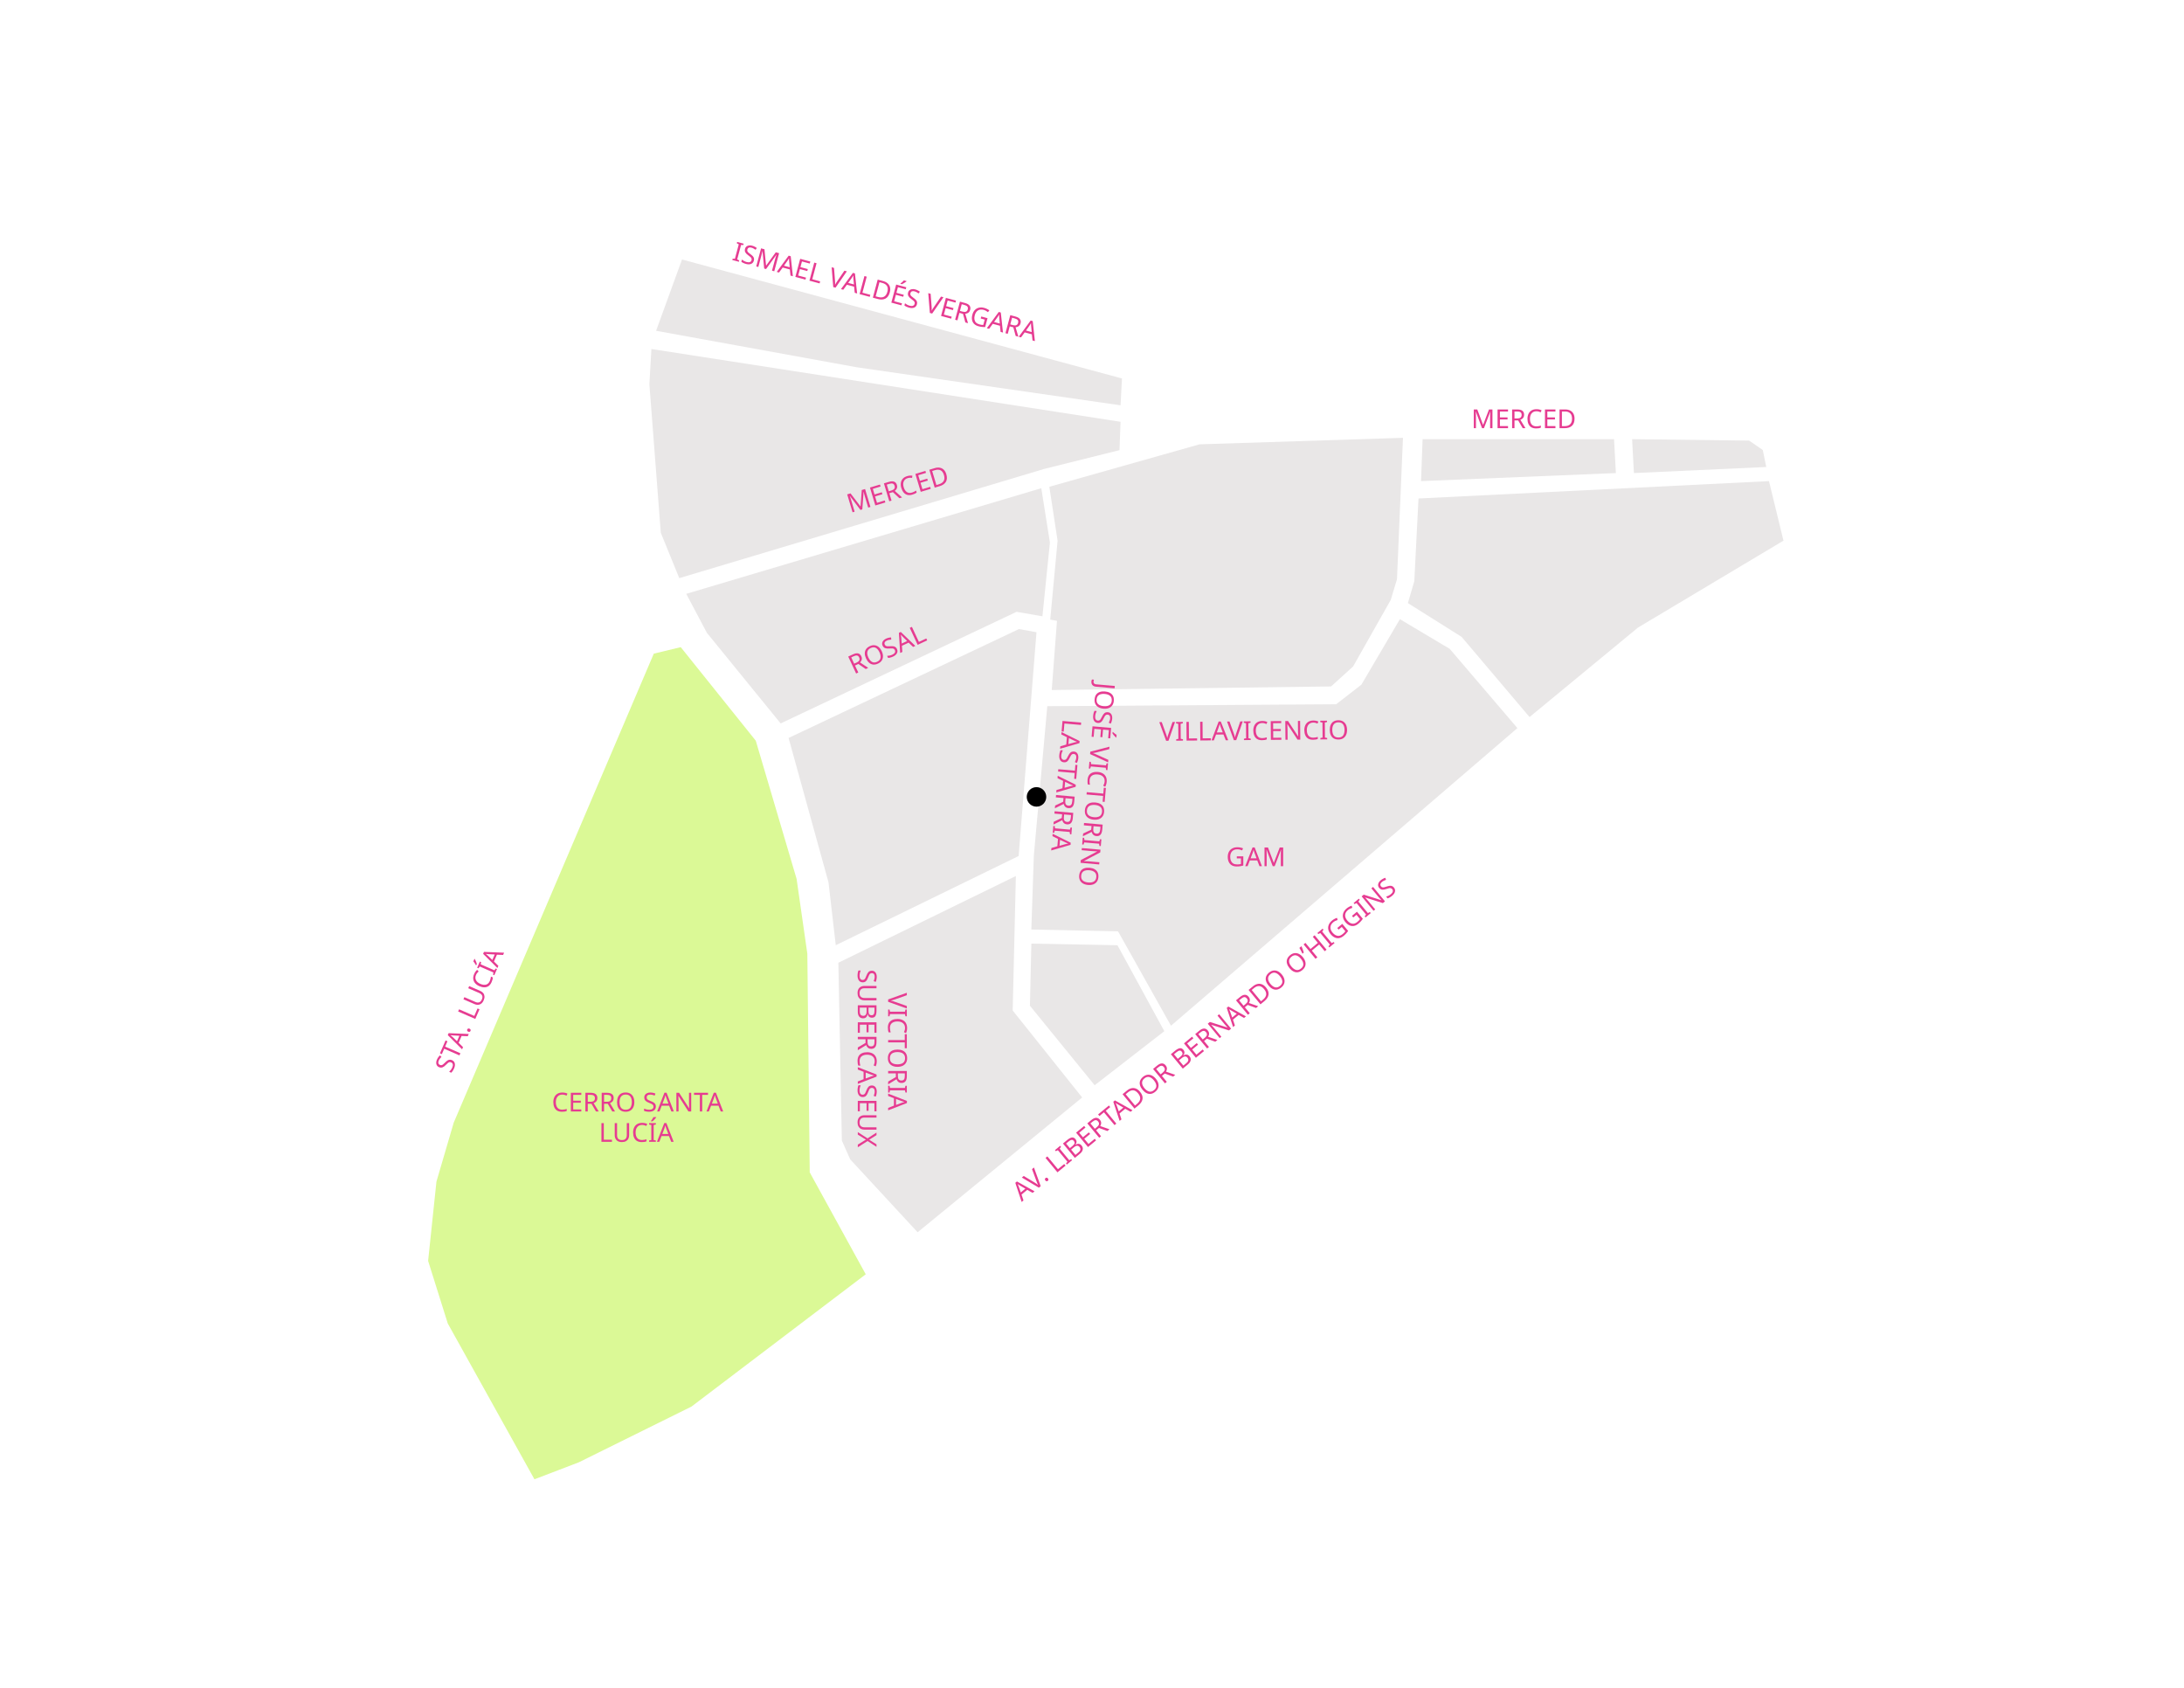
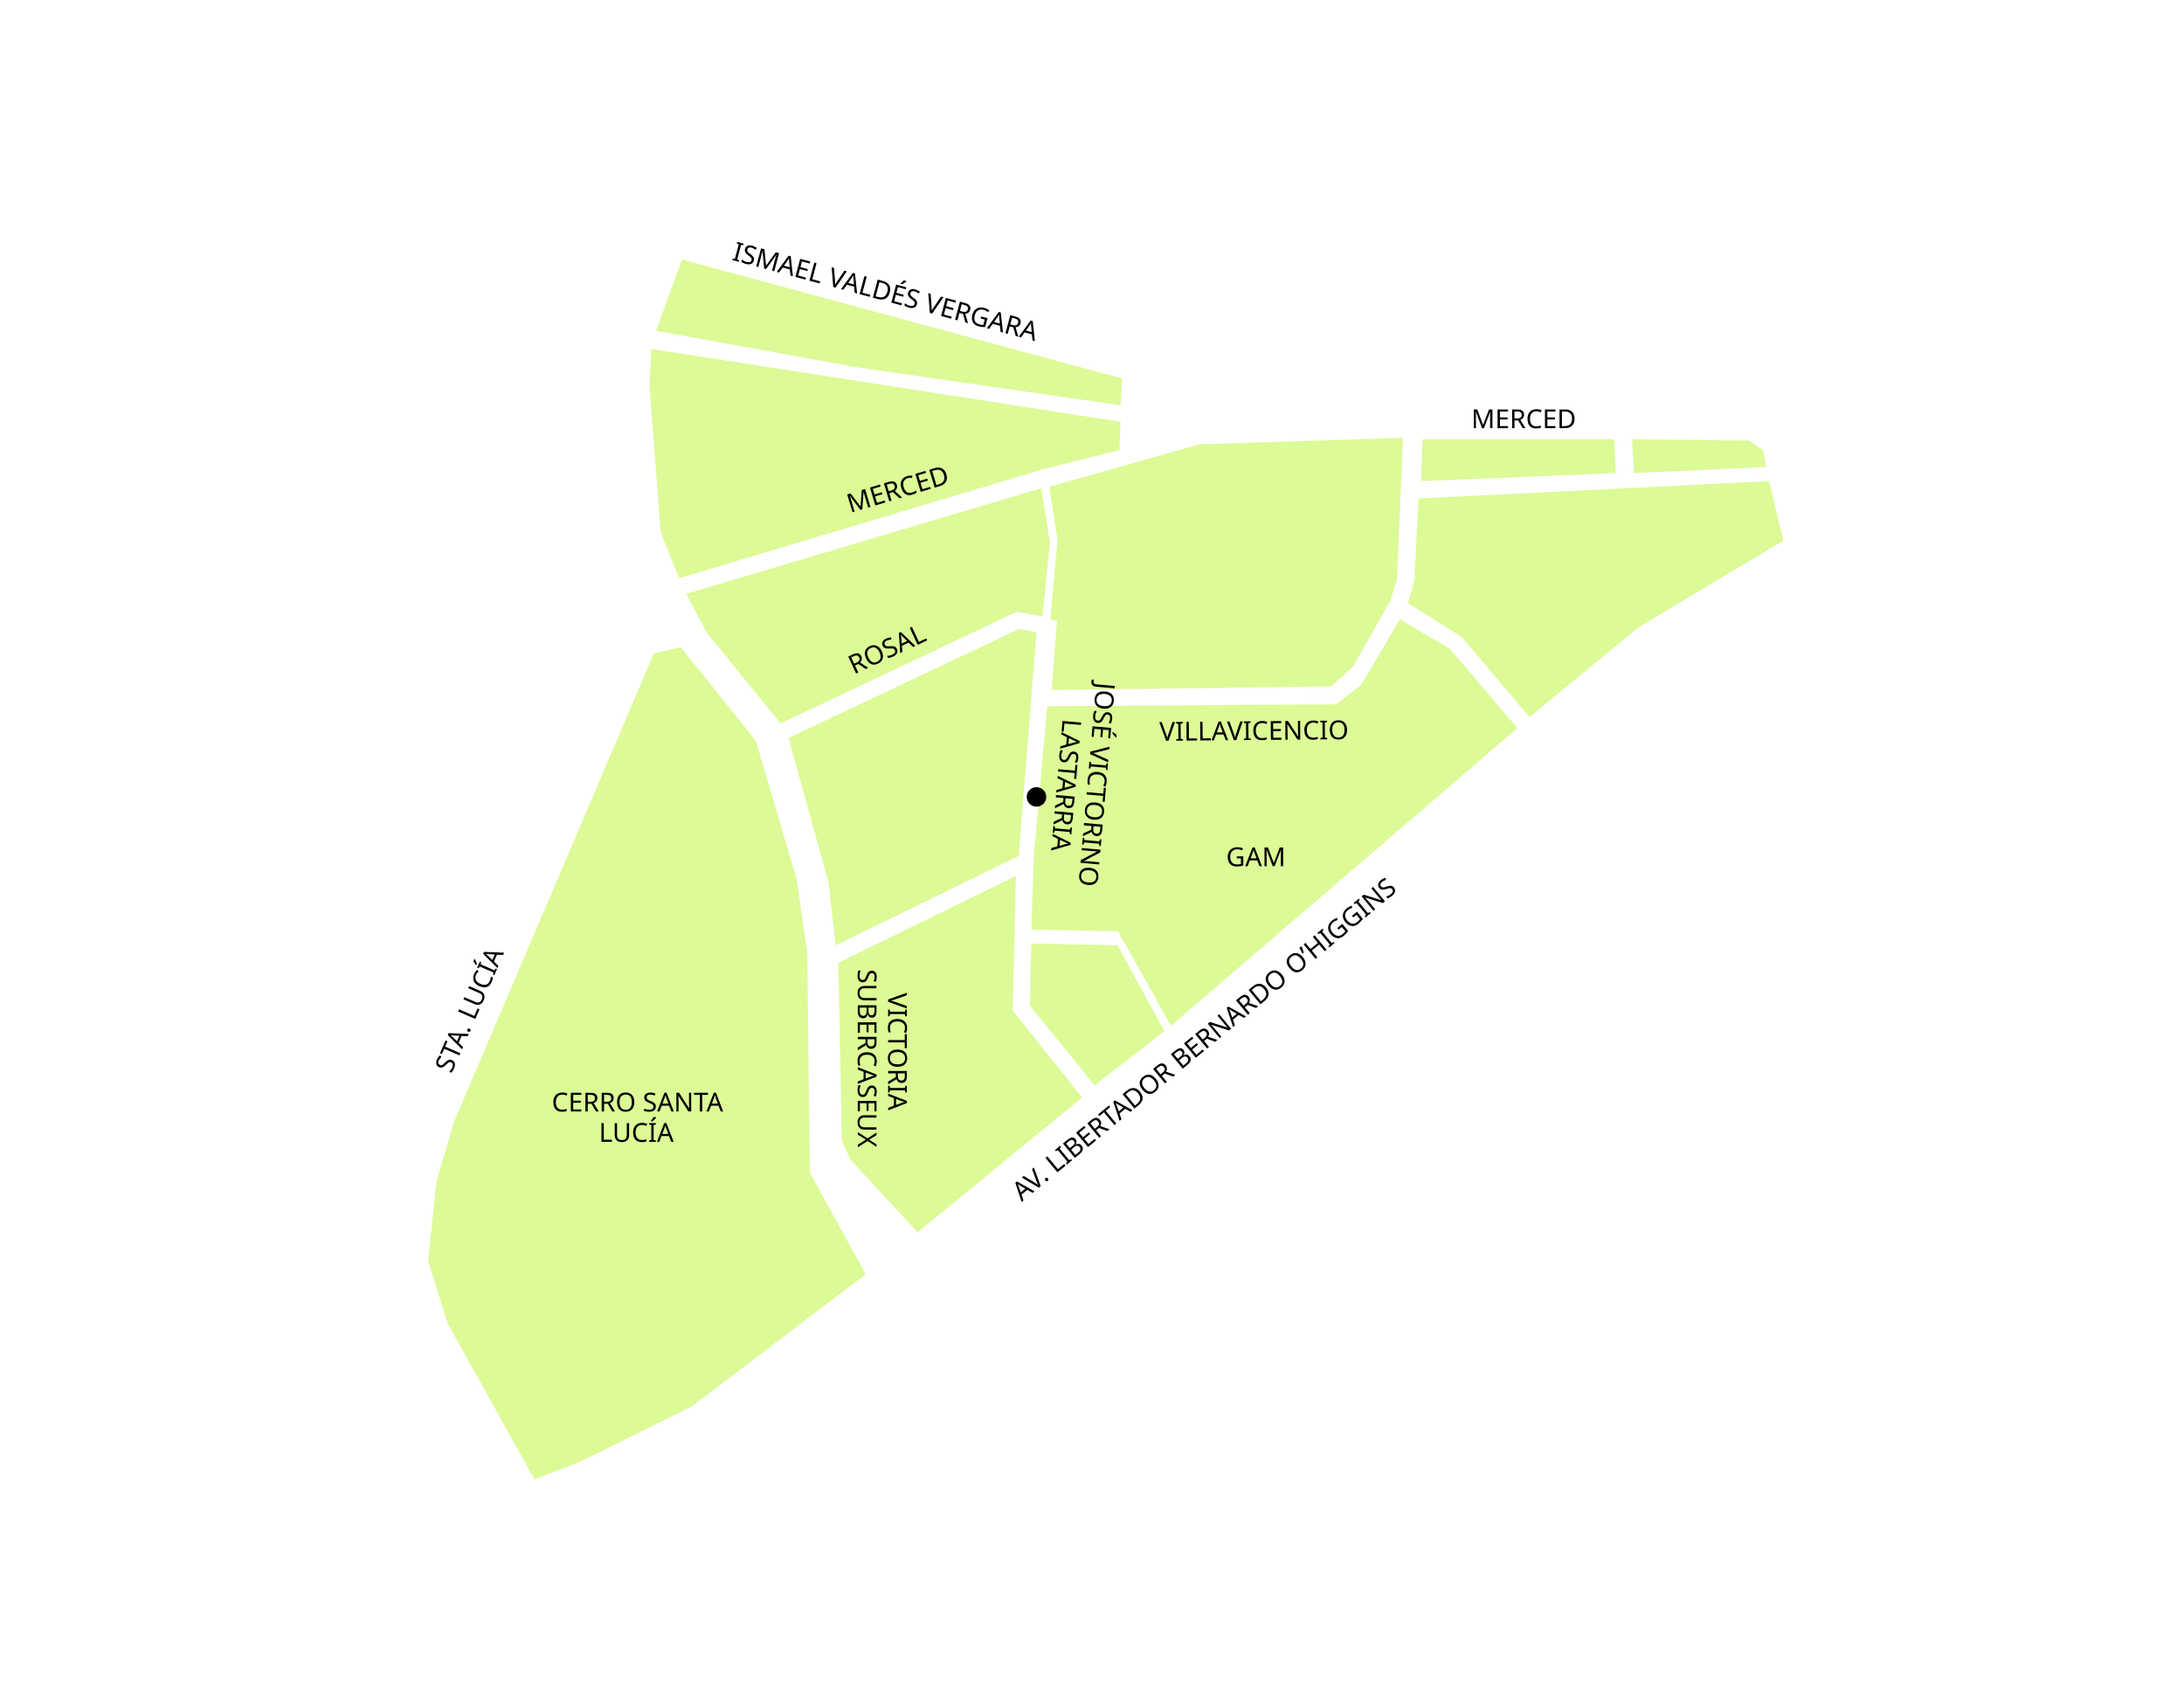
- <svg xmlns="http://www.w3.org/2000/svg" id="Capa_1" data-name="Capa 1" viewBox="0 0 792 612">
+ <svg xmlns="http://www.w3.org/2000/svg" id="Capa_1" version="1.1" viewBox="0 0 792 612">
  <defs>
    <style>
-       .cls-1 {
-         fill: #e9e7e7;
-       }
- 
-       .cls-2 {
-         fill: #e63c91;
+       .st0 {
        font-family: GeistMono-Regular, 'Geist Mono';
        font-size: 9.5px;
      }

-       .cls-3 {
-         fill: #dbf996;
+       .st0, .st1 {
+         isolation: isolate;
+       }
+ 
+       .st2 {
+         fill: #dcfa96;
      }
    </style>
  </defs>
  <g>
-     <polygon class="cls-1" points="247.32 94.09 237.92 119.94 310.75 133.18 406.35 146.96 406.87 137.23 247.32 94.09" />
-     <polygon class="cls-1" points="236.22 126.55 235.49 139.34 239.63 193.18 246.33 209.63 378.62 170.04 405.97 163.22 406.35 152.94 236.22 126.55" />
-     <polygon class="cls-1" points="248.86 215.32 256.33 229.44 283.09 262.31 368.65 221.84 378.02 223.47 380.74 196.71 377.61 177.02 248.86 215.32" />
-     <polygon class="cls-1" points="285.97 267.58 369.52 228.09 375.87 229.25 369.4 310.38 303.08 342.73 300.44 319.91 285.97 267.58" />
-     <polygon class="cls-1" points="304.02 349.08 368.39 317.64 367.24 366.4 392.43 397.94 332.76 446.81 308.32 420.38 305.29 413.57 304.02 349.08" />
-     <polygon class="cls-1" points="374.01 342.15 373.49 364.67 396.96 393.5 422.23 373.9 405.23 342.73 374.01 342.15" />
-     <polygon class="cls-1" points="424.64 371.92 405.44 337.69 374 337.04 374.91 310.2 379.79 256.06 484.54 255.36 493.69 248.26 507.66 224.51 525.73 235.28 550.27 264 424.64 371.92" />
-     <polygon class="cls-1" points="514.4 180.75 512.88 210.74 510.55 218.68 530.04 230.93 554.67 260 594 227.55 646.75 196.04 641.5 174.45 514.4 180.75" />
-     <polygon class="cls-3" points="246.86 234.65 237.09 237.01 164.54 407.06 158.27 428.45 155.25 457.19 162.38 479.88 193.81 536.38 209.91 530.22 250.75 510.02 313.95 462.05 293.64 425.1 292.77 345.81 288.88 318.69 274.07 268.57 246.86 234.65" />
-     <polygon class="cls-1" points="591.86 159.24 592.52 171.53 640.51 169.33 639.25 163.17 634.29 159.76 591.86 159.24" />
-     <polygon class="cls-1" points="585.31 159.24 585.98 171.53 515.32 174.45 515.89 159.24 585.31 159.24" />
-     <polygon class="cls-1" points="380.53 176.5 383.52 196.08 380.85 224.66 383.3 225.12 381.4 250.2 482.7 248.9 490.69 241.65 504.34 217.52 506.6 210.01 508.77 158.75 435 161.11 380.53 176.5" />
+     <polygon class="st2" points="247.32 94.09 237.92 119.94 310.75 133.18 406.35 146.96 406.87 137.23 247.32 94.09" />
+     <polygon class="st2" points="236.22 126.55 235.49 139.34 239.63 193.18 246.33 209.63 378.62 170.04 405.97 163.22 406.35 152.94 236.22 126.55" />
+     <polygon class="st2" points="248.86 215.32 256.33 229.44 283.09 262.31 368.65 221.84 378.02 223.47 380.74 196.71 377.61 177.02 248.86 215.32" />
+     <polygon class="st2" points="285.97 267.58 369.52 228.09 375.87 229.25 369.4 310.38 303.08 342.73 300.44 319.91 285.97 267.58" />
+     <polygon class="st2" points="304.02 349.08 368.39 317.64 367.24 366.4 392.43 397.94 332.76 446.81 308.32 420.38 305.29 413.57 304.02 349.08" />
+     <polygon class="st2" points="374.01 342.15 373.49 364.67 396.96 393.5 422.23 373.9 405.23 342.73 374.01 342.15" />
+     <polygon class="st2" points="424.64 371.92 405.44 337.69 374 337.04 374.91 310.2 379.79 256.06 484.54 255.36 493.69 248.26 507.66 224.51 525.73 235.28 550.27 264 424.64 371.92" />
+     <polygon class="st2" points="514.4 180.75 512.88 210.74 510.55 218.68 530.04 230.93 554.67 260 594 227.55 646.75 196.04 641.5 174.45 514.4 180.75" />
+     <polygon class="st2" points="246.86 234.65 237.09 237.01 164.54 407.06 158.27 428.45 155.25 457.19 162.38 479.88 193.81 536.38 209.91 530.22 250.75 510.02 313.95 462.05 293.64 425.1 292.77 345.81 288.88 318.69 274.07 268.57 246.86 234.65" />
+     <polygon class="st2" points="591.86 159.24 592.52 171.53 640.51 169.33 639.25 163.17 634.29 159.76 591.86 159.24" />
+     <polygon class="st2" points="585.31 159.24 585.98 171.53 515.32 174.45 515.89 159.24 585.31 159.24" />
+     <polygon class="st2" points="380.53 176.5 383.52 196.08 380.85 224.66 383.3 225.12 381.4 250.2 482.7 248.9 490.69 241.65 504.34 217.52 506.6 210.01 508.77 158.75 435 161.11 380.53 176.5" />
  </g>
  <g>
-     <text class="cls-2" transform="translate(265.2 94.18) rotate(15)">
-       <tspan x="0" y="0">ISMAEL VALDÉS VERGARA</tspan>
-     </text>
-     <text class="cls-2" transform="translate(308.29 186.02) rotate(-16.7)">
-       <tspan x="0" y="0">MERCED</tspan>
-     </text>
-     <text class="cls-2" transform="translate(309.63 244.6) rotate(-25)">
-       <tspan x="0" y="0">ROSAL</tspan>
-     </text>
-     <text class="cls-2" transform="translate(420.46 268.62) rotate(-.5)">
-       <tspan x="0" y="0">VILLAVICENCIO</tspan>
-     </text>
-     <text class="cls-2" transform="translate(200.08 403.02)">
-       <tspan x="0" y="0">CERRO SANTA</tspan>
-       <tspan x="17.1" y="11">LUCÍA</tspan>
-     </text>
-     <text class="cls-2" transform="translate(163.65 389.49) rotate(-66.5)">
-       <tspan x="0" y="0">STA. LUCÍA</tspan>
-     </text>
-     <text class="cls-2" transform="translate(533.53 155.25)">
-       <tspan x="0" y="0">MERCED</tspan>
-     </text>
-     <text class="cls-2" transform="translate(370.49 435.82) rotate(-39.6)">
-       <tspan x="0" y="0">AV. LIBERTADOR BERNARDO O’HIGGINS</tspan>
-     </text>
-     <text class="cls-2" transform="translate(322.07 359.97) rotate(90)">
-       <tspan x="0" y="0">VICTORIA</tspan>
-       <tspan x="-8.55" y="11">SUBERCASEUX</tspan>
-     </text>
-     <text class="cls-2" transform="translate(397.59 247.26) rotate(95)">
-       <tspan x="0" y="0">JOSÉ VICTORINO</tspan>
-       <tspan x="14.25" y="11">LASTARRIA</tspan>
-     </text>
-     <text class="cls-2" transform="translate(444.65 314.08)">
-       <tspan x="0" y="0">GAM</tspan>
-     </text>
+     <g class="st1">
+       <text class="st0" transform="translate(265.2 94.18) rotate(15)">
+         <tspan x="0" y="0">ISMAEL VALDÉS VERGARA</tspan>
+       </text>
+     </g>
+     <g class="st1">
+       <text class="st0" transform="translate(308.29 186.02) rotate(-16.7)">
+         <tspan x="0" y="0">MERCED</tspan>
+       </text>
+     </g>
+     <g class="st1">
+       <text class="st0" transform="translate(309.63 244.6) rotate(-25)">
+         <tspan x="0" y="0">ROSAL</tspan>
+       </text>
+     </g>
+     <g class="st1">
+       <text class="st0" transform="translate(420.46 268.62) rotate(-.5)">
+         <tspan x="0" y="0">VILLAVICENCIO</tspan>
+       </text>
+     </g>
+     <g class="st1">
+       <text class="st0" transform="translate(200.08 403.02)">
+         <tspan x="0" y="0">CERRO SANTA</tspan>
+       </text>
+       <text class="st0" transform="translate(217.18 414.02)">
+         <tspan x="0" y="0">LUCÍA</tspan>
+       </text>
+     </g>
+     <g class="st1">
+       <text class="st0" transform="translate(163.65 389.49) rotate(-66.5)">
+         <tspan x="0" y="0">STA. LUCÍA</tspan>
+       </text>
+     </g>
+     <g class="st1">
+       <text class="st0" transform="translate(533.53 155.25)">
+         <tspan x="0" y="0">MERCED</tspan>
+       </text>
+     </g>
+     <g class="st1">
+       <text class="st0" transform="translate(370.49 435.82) rotate(-39.6)">
+         <tspan x="0" y="0">AV. LIBERTADOR BERNARDO O’HIGGINS</tspan>
+       </text>
+     </g>
+     <g class="st1">
+       <text class="st0" transform="translate(322.07 359.97) rotate(90)">
+         <tspan x="0" y="0">VICTORIA</tspan>
+       </text>
+       <text class="st0" transform="translate(311.07 351.42) rotate(90)">
+         <tspan x="0" y="0">SUBERCASEUX</tspan>
+       </text>
+     </g>
+     <g class="st1">
+       <text class="st0" transform="translate(397.59 247.26) rotate(95)">
+         <tspan x="0" y="0">JOSÉ VICTORINO</tspan>
+       </text>
+       <text class="st0" transform="translate(385.39 260.5) rotate(95)">
+         <tspan x="0" y="0">LASTARRIA</tspan>
+       </text>
+     </g>
+     <g class="st1">
+       <text class="st0" transform="translate(444.65 314.08)">
+         <tspan x="0" y="0">GAM</tspan>
+       </text>
+     </g>
  </g>
  <circle cx="375.87" cy="288.95" r="3.54" />
</svg>
